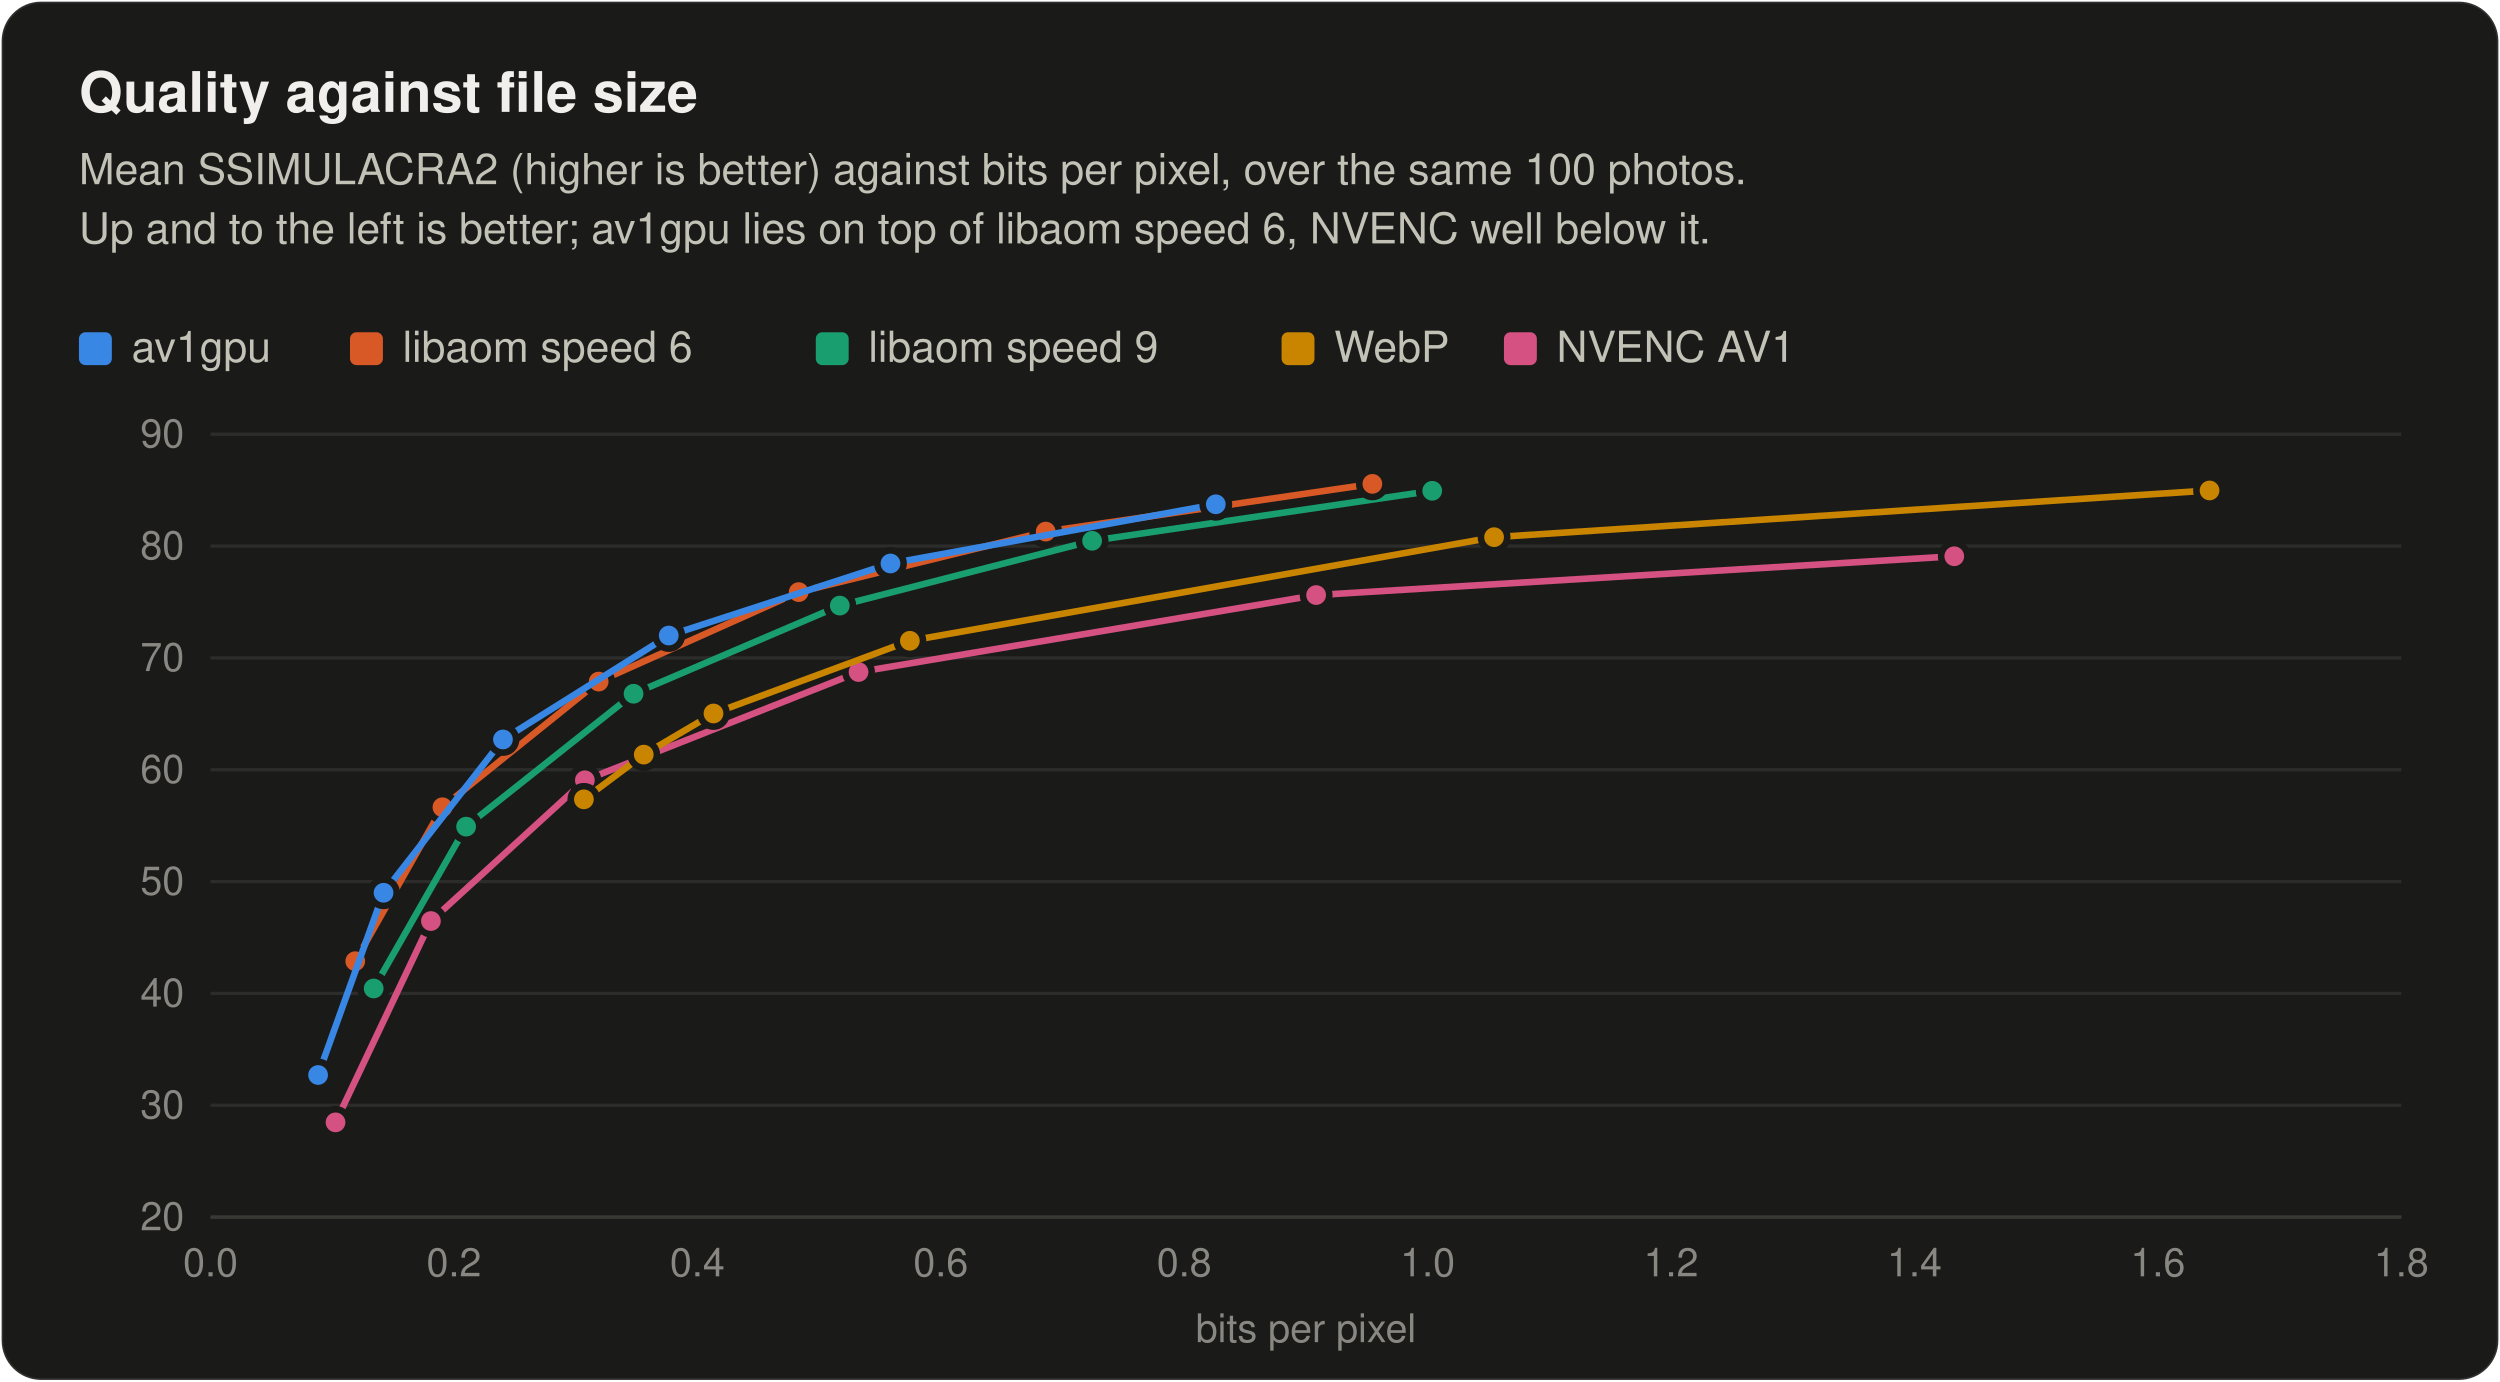
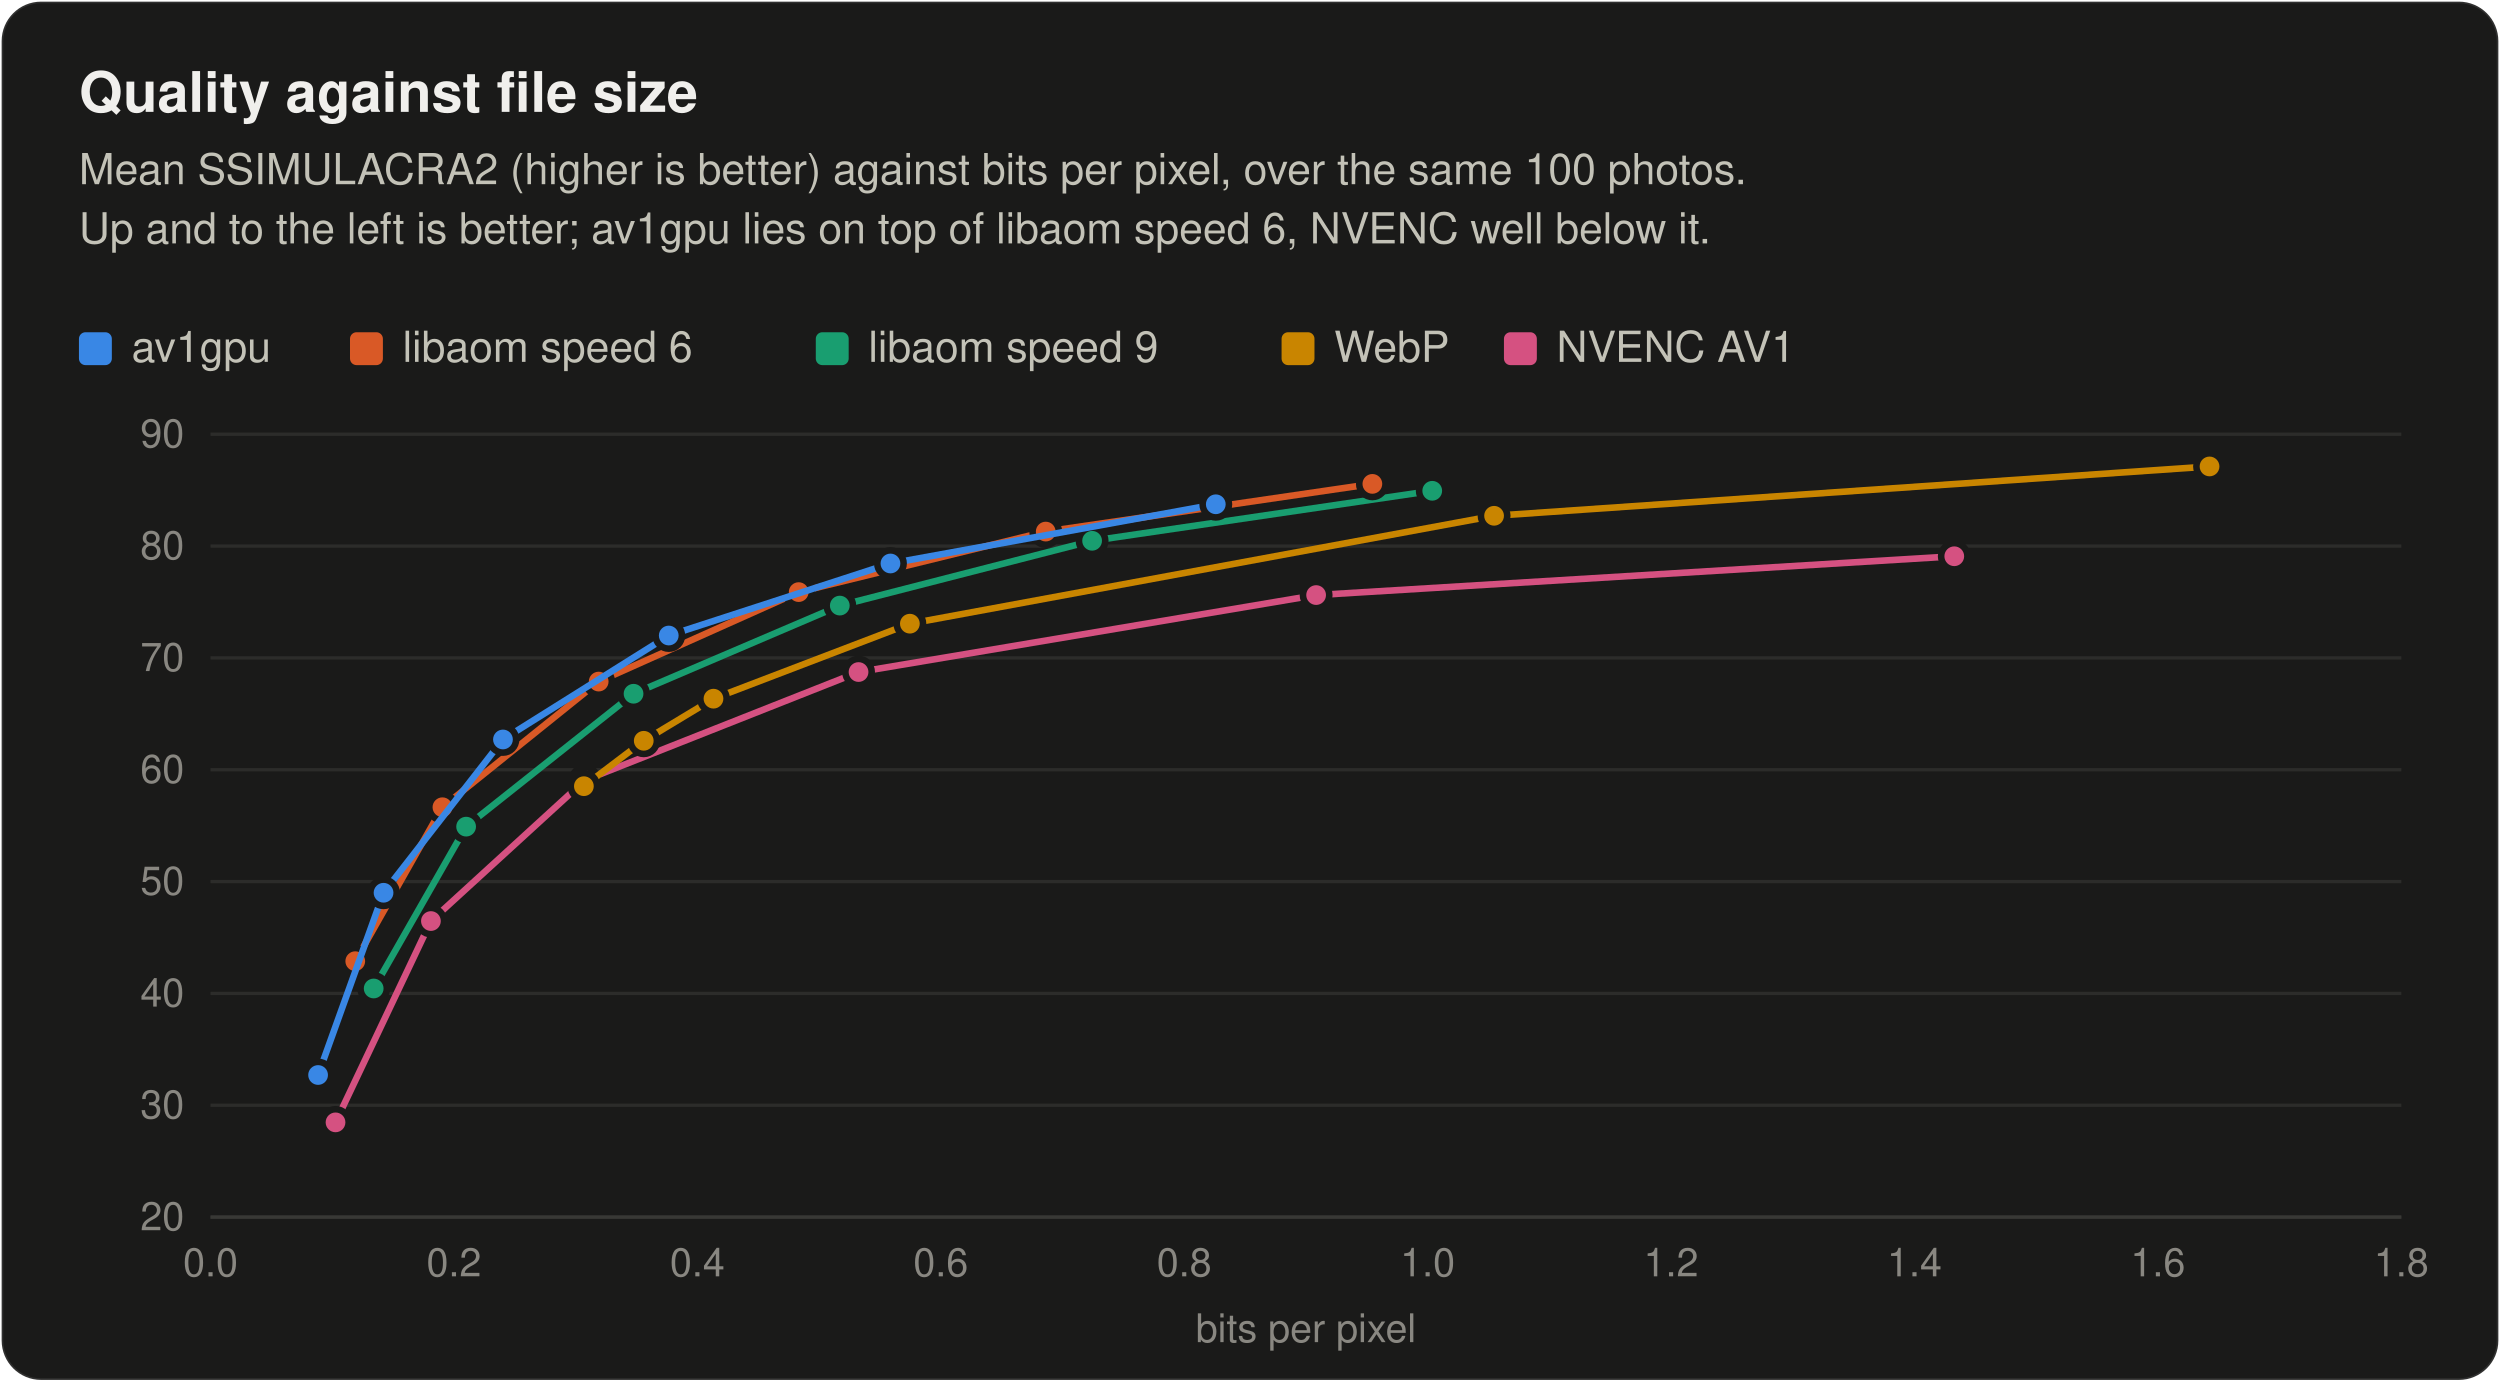
<svg xmlns="http://www.w3.org/2000/svg" width="760" height="420" viewBox="0 0 760 420" font-family="system-ui,-apple-system,'Segoe UI',Helvetica,Arial,sans-serif" role="img" aria-label="Quality against file size: av1gpu, libaom speed 6 and 9, WebP, NVENC AV1">
  <rect x="0.5" y="0.5" width="759" height="419" rx="12" fill="#1a1a19" stroke="rgba(255,255,255,0.10)" />
  <text x="24.0" y="34.0" font-size="17" fill="#f0efec" text-anchor="start" font-weight="600">Quality against file size</text>
  <text x="24.0" y="56.0" font-size="13" fill="#c3c2b7" text-anchor="start" font-weight="400">Mean SSIMULACRA2 (higher is better) against bits per pixel, over the same 100 photos.</text>
  <text x="24.0" y="74.0" font-size="13" fill="#c3c2b7" text-anchor="start" font-weight="400">Up and to the left is better; av1gpu lies on top of libaom speed 6, NVENC well below it.</text>
  <rect x="24" y="101" width="10" height="10" rx="2" fill="#3987e5" />
  <text x="40.0" y="110.0" font-size="13" fill="#c3c2b7" text-anchor="start" font-weight="400">av1gpu</text>
  <rect x="106.4" y="101" width="10" height="10" rx="2" fill="#d95926" />
  <text x="122.4" y="110.0" font-size="13" fill="#c3c2b7" text-anchor="start" font-weight="400">libaom speed 6</text>
  <rect x="248" y="101" width="10" height="10" rx="2" fill="#199e70" />
  <text x="264.0" y="110.0" font-size="13" fill="#c3c2b7" text-anchor="start" font-weight="400">libaom speed 9</text>
  <rect x="389.6" y="101" width="10" height="10" rx="2" fill="#c98500" />
  <text x="405.6" y="110.0" font-size="13" fill="#c3c2b7" text-anchor="start" font-weight="400">WebP</text>
  <rect x="457.2" y="101" width="10" height="10" rx="2" fill="#d55181" />
  <text x="473.2" y="110.0" font-size="13" fill="#c3c2b7" text-anchor="start" font-weight="400">NVENC AV1</text>
  <line x1="64.0" y1="370.0" x2="730.0" y2="370.0" stroke="#2c2c2a" stroke-width="1" />
  <text x="56.0" y="374.0" font-size="12" fill="#898781" text-anchor="end" font-weight="400">20</text>
  <line x1="64.0" y1="336.0" x2="730.0" y2="336.0" stroke="#2c2c2a" stroke-width="1" />
  <text x="56.0" y="340.0" font-size="12" fill="#898781" text-anchor="end" font-weight="400">30</text>
  <line x1="64.0" y1="302.0" x2="730.0" y2="302.0" stroke="#2c2c2a" stroke-width="1" />
  <text x="56.0" y="306.0" font-size="12" fill="#898781" text-anchor="end" font-weight="400">40</text>
  <line x1="64.0" y1="268.0" x2="730.0" y2="268.0" stroke="#2c2c2a" stroke-width="1" />
  <text x="56.0" y="272.0" font-size="12" fill="#898781" text-anchor="end" font-weight="400">50</text>
  <line x1="64.0" y1="234.0" x2="730.0" y2="234.0" stroke="#2c2c2a" stroke-width="1" />
  <text x="56.0" y="238.0" font-size="12" fill="#898781" text-anchor="end" font-weight="400">60</text>
  <line x1="64.0" y1="200.0" x2="730.0" y2="200.0" stroke="#2c2c2a" stroke-width="1" />
  <text x="56.0" y="204.0" font-size="12" fill="#898781" text-anchor="end" font-weight="400">70</text>
  <line x1="64.0" y1="166.0" x2="730.0" y2="166.0" stroke="#2c2c2a" stroke-width="1" />
  <text x="56.0" y="170.0" font-size="12" fill="#898781" text-anchor="end" font-weight="400">80</text>
  <line x1="64.0" y1="132.0" x2="730.0" y2="132.0" stroke="#2c2c2a" stroke-width="1" />
  <text x="56.0" y="136.0" font-size="12" fill="#898781" text-anchor="end" font-weight="400">90</text>
  <text x="64.0" y="388.0" font-size="12" fill="#898781" text-anchor="middle" font-weight="400">0.0</text>
  <text x="138.0" y="388.0" font-size="12" fill="#898781" text-anchor="middle" font-weight="400">0.2</text>
  <text x="212.0" y="388.0" font-size="12" fill="#898781" text-anchor="middle" font-weight="400">0.4</text>
  <text x="286.0" y="388.0" font-size="12" fill="#898781" text-anchor="middle" font-weight="400">0.6</text>
  <text x="360.0" y="388.0" font-size="12" fill="#898781" text-anchor="middle" font-weight="400">0.8</text>
  <text x="434.0" y="388.0" font-size="12" fill="#898781" text-anchor="middle" font-weight="400">1.0</text>
  <text x="508.0" y="388.0" font-size="12" fill="#898781" text-anchor="middle" font-weight="400">1.2</text>
  <text x="582.0" y="388.0" font-size="12" fill="#898781" text-anchor="middle" font-weight="400">1.4</text>
  <text x="656.0" y="388.0" font-size="12" fill="#898781" text-anchor="middle" font-weight="400">1.6</text>
  <text x="730.0" y="388.0" font-size="12" fill="#898781" text-anchor="middle" font-weight="400">1.8</text>
  <line x1="64.0" y1="370.0" x2="730.0" y2="370.0" stroke="#383835" stroke-width="1" />
  <text x="397.0" y="408.0" font-size="12" fill="#898781" text-anchor="middle" font-weight="400">bits per pixel</text>
  <path d="M594.1,169.1 L400.1,180.9 L261.0,204.3 L177.8,237.2 L131.0,280.0 L102.0,341.2" fill="none" stroke="#d55181" stroke-width="2" stroke-linejoin="round" stroke-linecap="round" />
  <circle cx="594.1" cy="169.1" r="4" fill="#d55181" stroke="#1a1a19" stroke-width="2" />
  <circle cx="400.1" cy="180.9" r="4" fill="#d55181" stroke="#1a1a19" stroke-width="2" />
  <circle cx="261.0" cy="204.3" r="4" fill="#d55181" stroke="#1a1a19" stroke-width="2" />
  <circle cx="177.8" cy="237.2" r="4" fill="#d55181" stroke="#1a1a19" stroke-width="2" />
  <circle cx="131.0" cy="280.0" r="4" fill="#d55181" stroke="#1a1a19" stroke-width="2" />
  <circle cx="102.0" cy="341.2" r="4" fill="#d55181" stroke="#1a1a19" stroke-width="2" />
-   <path d="M177.5,243.0 L195.7,229.4 L216.9,216.9 L276.6,194.8 L454.2,163.3 L671.7,149.1" fill="none" stroke="#c98500" stroke-width="2" stroke-linejoin="round" stroke-linecap="round" />
-   <circle cx="177.5" cy="243.0" r="4" fill="#c98500" stroke="#1a1a19" stroke-width="2" />
-   <circle cx="195.7" cy="229.4" r="4" fill="#c98500" stroke="#1a1a19" stroke-width="2" />
-   <circle cx="216.9" cy="216.9" r="4" fill="#c98500" stroke="#1a1a19" stroke-width="2" />
-   <circle cx="276.6" cy="194.8" r="4" fill="#c98500" stroke="#1a1a19" stroke-width="2" />
-   <circle cx="454.2" cy="163.3" r="4" fill="#c98500" stroke="#1a1a19" stroke-width="2" />
-   <circle cx="671.7" cy="149.1" r="4" fill="#c98500" stroke="#1a1a19" stroke-width="2" />
+   <path d="M177.5,239.0 L195.7,225.2 L216.9,212.4 L276.6,189.6 L454.2,156.8 L671.7,141.8" fill="none" stroke="#c98500" stroke-width="2" stroke-linejoin="round" stroke-linecap="round" />
+   <circle cx="177.5" cy="239.0" r="4" fill="#c98500" stroke="#1a1a19" stroke-width="2" />
+   <circle cx="195.7" cy="225.2" r="4" fill="#c98500" stroke="#1a1a19" stroke-width="2" />
+   <circle cx="216.9" cy="212.4" r="4" fill="#c98500" stroke="#1a1a19" stroke-width="2" />
+   <circle cx="276.6" cy="189.6" r="4" fill="#c98500" stroke="#1a1a19" stroke-width="2" />
+   <circle cx="454.2" cy="156.8" r="4" fill="#c98500" stroke="#1a1a19" stroke-width="2" />
+   <circle cx="671.7" cy="141.8" r="4" fill="#c98500" stroke="#1a1a19" stroke-width="2" />
  <path d="M113.6,300.5 L141.7,251.3 L192.6,210.9 L255.3,184.1 L332.0,164.4 L435.4,149.2" fill="none" stroke="#199e70" stroke-width="2" stroke-linejoin="round" stroke-linecap="round" />
  <circle cx="113.6" cy="300.5" r="4" fill="#199e70" stroke="#1a1a19" stroke-width="2" />
  <circle cx="141.7" cy="251.3" r="4" fill="#199e70" stroke="#1a1a19" stroke-width="2" />
  <circle cx="192.6" cy="210.9" r="4" fill="#199e70" stroke="#1a1a19" stroke-width="2" />
  <circle cx="255.3" cy="184.1" r="4" fill="#199e70" stroke="#1a1a19" stroke-width="2" />
  <circle cx="332.0" cy="164.4" r="4" fill="#199e70" stroke="#1a1a19" stroke-width="2" />
  <circle cx="435.4" cy="149.2" r="4" fill="#199e70" stroke="#1a1a19" stroke-width="2" />
  <path d="M108.0,292.2 L134.5,245.4 L182.0,207.2 L242.8,180.0 L317.9,161.6 L417.2,147.1" fill="none" stroke="#d95926" stroke-width="2" stroke-linejoin="round" stroke-linecap="round" />
  <circle cx="108.0" cy="292.2" r="4" fill="#d95926" stroke="#1a1a19" stroke-width="2" />
  <circle cx="134.5" cy="245.4" r="4" fill="#d95926" stroke="#1a1a19" stroke-width="2" />
  <circle cx="182.0" cy="207.2" r="4" fill="#d95926" stroke="#1a1a19" stroke-width="2" />
  <circle cx="242.8" cy="180.0" r="4" fill="#d95926" stroke="#1a1a19" stroke-width="2" />
  <circle cx="317.9" cy="161.6" r="4" fill="#d95926" stroke="#1a1a19" stroke-width="2" />
  <circle cx="417.2" cy="147.1" r="4" fill="#d95926" stroke="#1a1a19" stroke-width="2" />
  <path d="M96.7,326.8 L116.6,271.4 L152.9,224.8 L203.3,193.2 L270.7,171.3 L369.6,153.3" fill="none" stroke="#3987e5" stroke-width="2" stroke-linejoin="round" stroke-linecap="round" />
  <circle cx="96.7" cy="326.8" r="4" fill="#3987e5" stroke="#1a1a19" stroke-width="2" />
  <circle cx="116.6" cy="271.4" r="4" fill="#3987e5" stroke="#1a1a19" stroke-width="2" />
  <circle cx="152.9" cy="224.8" r="4" fill="#3987e5" stroke="#1a1a19" stroke-width="2" />
  <circle cx="203.3" cy="193.2" r="4" fill="#3987e5" stroke="#1a1a19" stroke-width="2" />
  <circle cx="270.7" cy="171.3" r="4" fill="#3987e5" stroke="#1a1a19" stroke-width="2" />
  <circle cx="369.6" cy="153.3" r="4" fill="#3987e5" stroke="#1a1a19" stroke-width="2" />
</svg>
